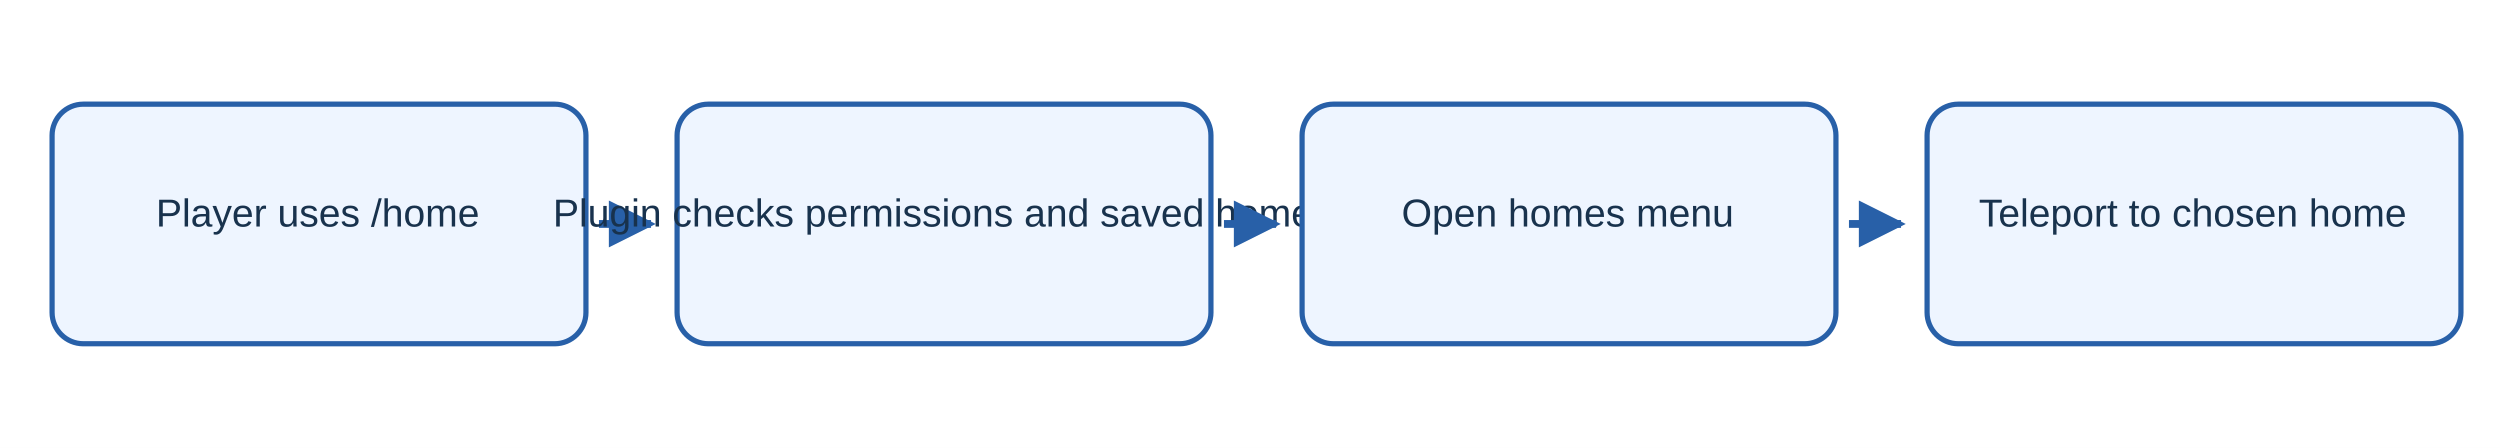
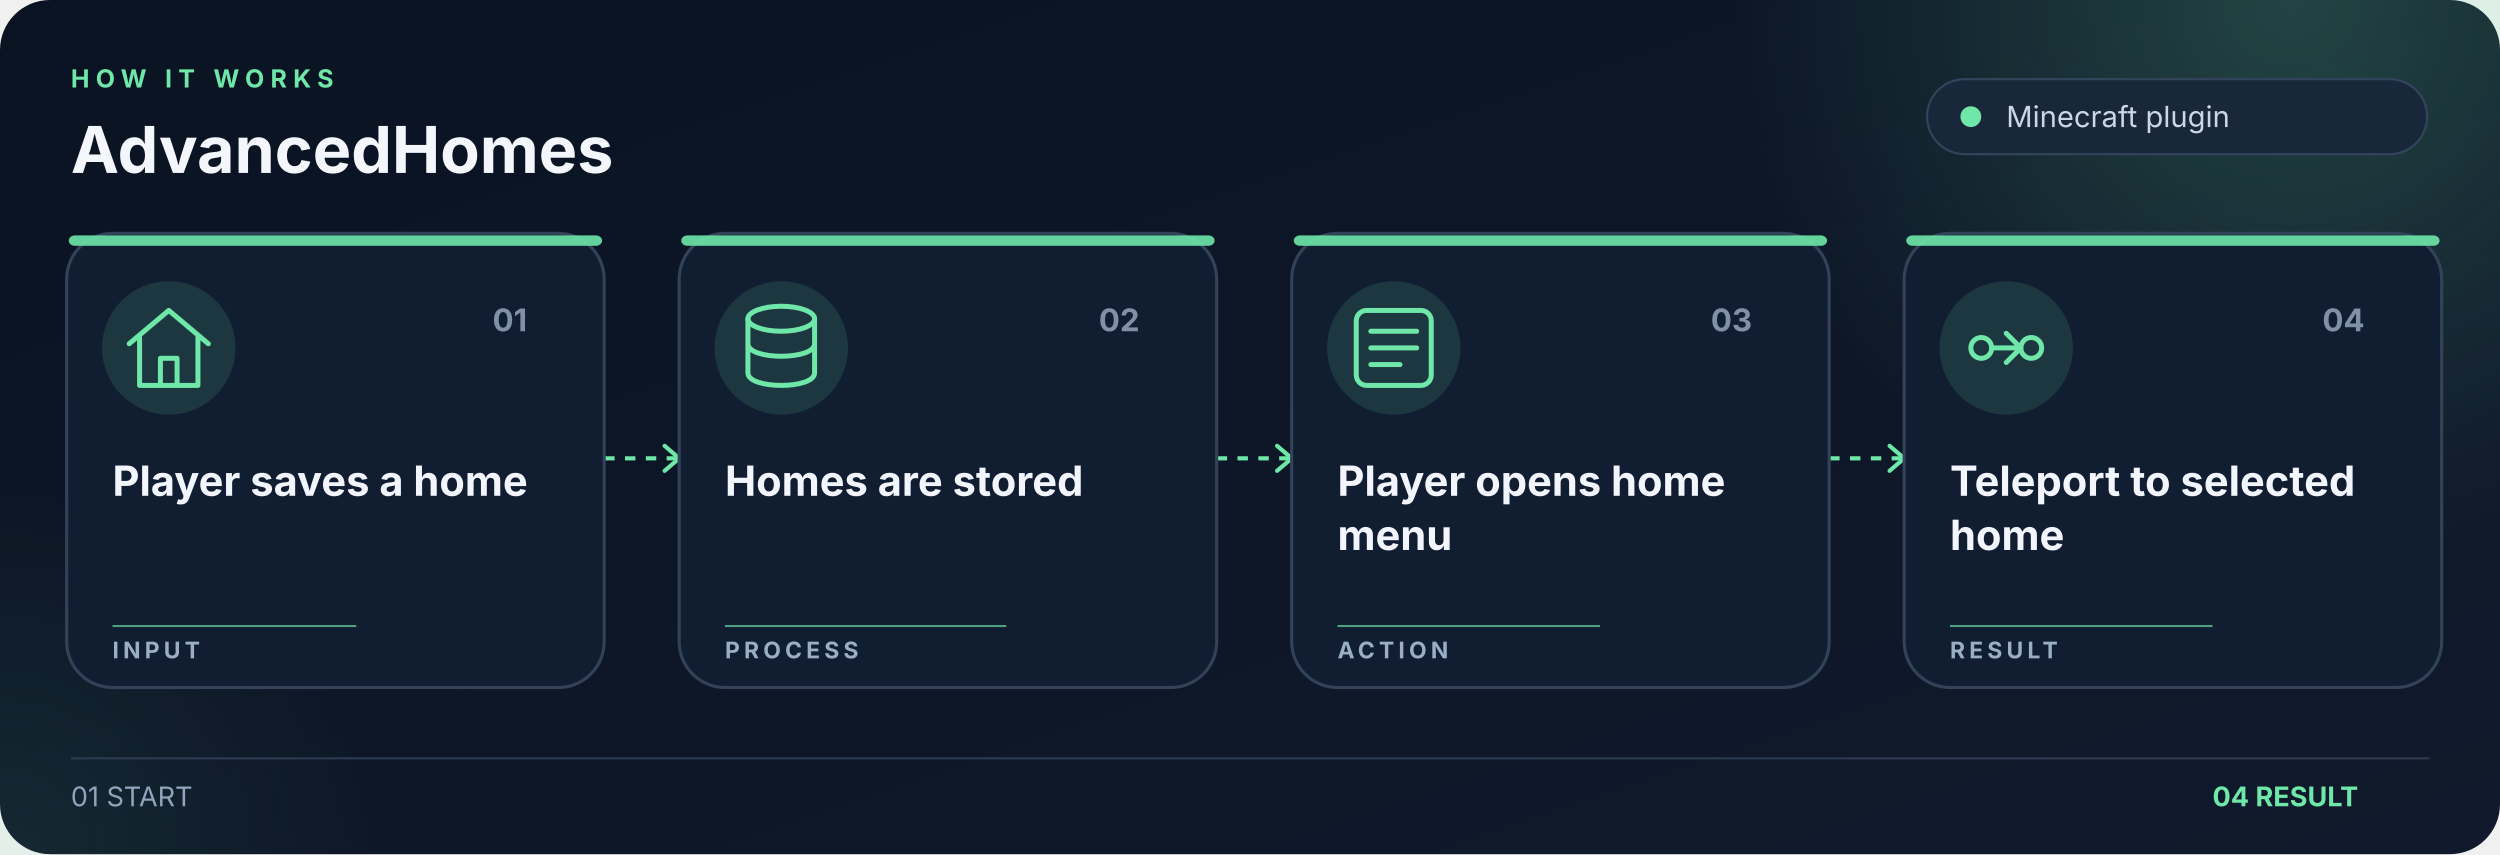
- <svg xmlns="http://www.w3.org/2000/svg" width="960" height="172" viewBox="0 0 960 172" role="img" aria-label="Workflow: Player uses /home, Plugin checks permissions and saved homes, Open homes menu, Teleport to chosen home">
+ <svg xmlns="http://www.w3.org/2000/svg" width="1200" height="410" viewBox="0 0 1200 410" role="img" aria-label="Workflow for AdvancedHomes: Player saves a home, Homes are stored, Player opens home menu, Teleport to selected home">
  <defs>
-     <marker id="arrow" viewBox="0 0 10 10" refX="9" refY="5" markerWidth="6" markerHeight="6" orient="auto">
-       <path d="M 0 0 L 10 5 L 0 10 z" fill="#2860a8" />
-     </marker>
+     <linearGradient id="bg" x2="1" y2="1">
+       <stop stop-color="#091322" />
+       <stop offset="1" stop-color="#111a2c" />
+     </linearGradient>
+     <radialGradient id="glow">
+       <stop stop-color="#6ee7a8" stop-opacity=".22" />
+       <stop offset="1" stop-color="#6ee7a8" stop-opacity="0" />
+     </radialGradient>
  </defs>
-   <rect width="960" height="172" fill="#ffffff" />
-   <rect x="20" y="40" width="205" height="92" rx="12" fill="#eef5ff" stroke="#2860a8" stroke-width="2" />
-   <text x="122" y="87" text-anchor="middle" fill="#18324d" font-family="Arial,sans-serif" font-size="15">Player uses /home</text>
-   <path d="M 230 86 h 20" stroke="#2860a8" stroke-width="3" marker-end="url(#arrow)" />
-   <rect x="260" y="40" width="205" height="92" rx="12" fill="#eef5ff" stroke="#2860a8" stroke-width="2" />
-   <text x="362" y="87" text-anchor="middle" fill="#18324d" font-family="Arial,sans-serif" font-size="15">Plugin checks permissions and saved homes</text>
-   <path d="M 470 86 h 20" stroke="#2860a8" stroke-width="3" marker-end="url(#arrow)" />
-   <rect x="500" y="40" width="205" height="92" rx="12" fill="#eef5ff" stroke="#2860a8" stroke-width="2" />
-   <text x="602" y="87" text-anchor="middle" fill="#18324d" font-family="Arial,sans-serif" font-size="15">Open homes menu</text>
-   <path d="M 710 86 h 20" stroke="#2860a8" stroke-width="3" marker-end="url(#arrow)" />
-   <rect x="740" y="40" width="205" height="92" rx="12" fill="#eef5ff" stroke="#2860a8" stroke-width="2" />
-   <text x="842" y="87" text-anchor="middle" fill="#18324d" font-family="Arial,sans-serif" font-size="15">Teleport to chosen home</text>
+   <style>
+ text { font-family: Inter, Arial, sans-serif; }
+ .flow { animation: move 1.2s linear infinite; }
+ .beacon { animation: pulse 2.2s ease-in-out infinite; }
+ @keyframes move { to { stroke-dashoffset: -20; } }
+ @keyframes pulse { 50% { opacity: .25; } }
+ @media (prefers-reduced-motion: reduce) { .flow,.beacon { animation: none; } }
+ </style>
+   <rect width="1200" height="410" rx="24" fill="url(#bg)" />
+   <circle cx="1100" cy="0" r="270" fill="url(#glow)" />
+   <circle cx="0" cy="410" r="180" fill="url(#glow)" opacity=".4" />
+   <text x="34" y="42" fill="#6ee7a8" font-size="12" font-weight="700" letter-spacing="3">HOW IT WORKS</text>
+   <text x="34" y="83" fill="#f3f6fb" font-size="31" font-weight="700">AdvancedHomes</text>
+   <rect x="925" y="38" width="240" height="36" rx="18" fill="#19273b" stroke="#33455d" />
+   <circle class="beacon" cx="946" cy="56" r="5" fill="#6ee7a8" />
+   <text x="963" y="61" fill="#c9d7e7" font-size="14">Minecraft plugin</text>
+   <path d="M290 220 H326" stroke="#6ee7a8" stroke-width="2" stroke-dasharray="5 5" class="flow" />
+   <path d="m319 214 7 6-7 6" fill="none" stroke="#6ee7a8" stroke-width="2" stroke-linecap="round" stroke-linejoin="round" />
+   <path d="M584 220 H620" stroke="#6ee7a8" stroke-width="2" stroke-dasharray="5 5" class="flow" />
+   <path d="m613 214 7 6-7 6" fill="none" stroke="#6ee7a8" stroke-width="2" stroke-linecap="round" stroke-linejoin="round" />
+   <path d="M878 220 H914" stroke="#6ee7a8" stroke-width="2" stroke-dasharray="5 5" class="flow" />
+   <path d="m907 214 7 6-7 6" fill="none" stroke="#6ee7a8" stroke-width="2" stroke-linecap="round" stroke-linejoin="round" />
+   <g class="card c0" aria-label="Step 1: Player saves a home">
+     <rect x="32" y="112" width="258" height="218" rx="22" fill="#111d31" stroke="#324259" stroke-width="1.5" />
+     <rect x="33" y="113" width="256" height="5" rx="3" fill="#6ee7a8" opacity=".9" />
+     <circle cx="81" cy="167" r="32" fill="#6ee7a8" opacity=".13" />
+     <g transform="translate(57 143)" fill="none" stroke="#6ee7a8" stroke-width="2.4" stroke-linecap="round" stroke-linejoin="round">
+       <path d="m5 22 19-16 19 16M10 19v23h28V19M20 42V29h8v13" />
+     </g>
+     <text x="253" y="159" text-anchor="end" fill="#8090a7" font-size="15" font-weight="700">01</text>
+     <text x="54" y="238" fill="#f2f6fc" font-size="20" font-weight="650">
+       <tspan x="54" dy="0">Player saves a home</tspan>
+     </text>
+     <rect x="54" y="300" width="117" height="1" fill="#6ee7a8" opacity=".65" />
+     <text x="54" y="316" fill="#9aaec5" font-size="11" font-weight="700" letter-spacing="2">INPUT</text>
+   </g>
+   <g class="card c1" aria-label="Step 2: Homes are stored">
+     <rect x="326" y="112" width="258" height="218" rx="22" fill="#111d31" stroke="#324259" stroke-width="1.5" />
+     <rect x="327" y="113" width="256" height="5" rx="3" fill="#6ee7a8" opacity=".9" />
+     <circle cx="375" cy="167" r="32" fill="#6ee7a8" opacity=".13" />
+     <g transform="translate(351 143)" fill="none" stroke="#6ee7a8" stroke-width="2.4" stroke-linecap="round" stroke-linejoin="round">
+       <ellipse cx="24" cy="10" rx="16" ry="6" />
+       <path d="M8 10v26c0 8 32 8 32 0V10M8 22c0 8 32 8 32 0" />
+     </g>
+     <text x="547" y="159" text-anchor="end" fill="#8090a7" font-size="15" font-weight="700">02</text>
+     <text x="348" y="238" fill="#f2f6fc" font-size="20" font-weight="650">
+       <tspan x="348" dy="0">Homes are stored</tspan>
+     </text>
+     <rect x="348" y="300" width="135" height="1" fill="#6ee7a8" opacity=".65" />
+     <text x="348" y="316" fill="#9aaec5" font-size="11" font-weight="700" letter-spacing="2">PROCESS</text>
+   </g>
+   <g class="card c2" aria-label="Step 3: Player opens home menu">
+     <rect x="620" y="112" width="258" height="218" rx="22" fill="#111d31" stroke="#324259" stroke-width="1.5" />
+     <rect x="621" y="113" width="256" height="5" rx="3" fill="#6ee7a8" opacity=".9" />
+     <circle cx="669" cy="167" r="32" fill="#6ee7a8" opacity=".13" />
+     <g transform="translate(645 143)" fill="none" stroke="#6ee7a8" stroke-width="2.4" stroke-linecap="round" stroke-linejoin="round">
+       <rect x="6" y="6" width="36" height="36" rx="5" />
+       <path d="M13 16h22M13 24h22M13 32h14" />
+     </g>
+     <text x="841" y="159" text-anchor="end" fill="#8090a7" font-size="15" font-weight="700">03</text>
+     <text x="642" y="238" fill="#f2f6fc" font-size="20" font-weight="650">
+       <tspan x="642" dy="0">Player opens home</tspan>
+       <tspan x="642" dy="26">menu</tspan>
+     </text>
+     <rect x="642" y="300" width="126" height="1" fill="#6ee7a8" opacity=".65" />
+     <text x="642" y="316" fill="#9aaec5" font-size="11" font-weight="700" letter-spacing="2">ACTION</text>
+   </g>
+   <g class="card c3" aria-label="Step 4: Teleport to selected home">
+     <rect x="914" y="112" width="258" height="218" rx="22" fill="#111d31" stroke="#324259" stroke-width="1.5" />
+     <rect x="915" y="113" width="256" height="5" rx="3" fill="#6ee7a8" opacity=".9" />
+     <circle cx="963" cy="167" r="32" fill="#6ee7a8" opacity=".13" />
+     <g transform="translate(939 143)" fill="none" stroke="#6ee7a8" stroke-width="2.4" stroke-linecap="round" stroke-linejoin="round">
+       <circle cx="12" cy="24" r="5" />
+       <circle cx="36" cy="24" r="5" />
+       <path d="M17 24h14m-7-7 7 7-7 7" />
+     </g>
+     <text x="1135" y="159" text-anchor="end" fill="#8090a7" font-size="15" font-weight="700">04</text>
+     <text x="936" y="238" fill="#f2f6fc" font-size="20" font-weight="650">
+       <tspan x="936" dy="0">Teleport to selected</tspan>
+       <tspan x="936" dy="26">home</tspan>
+     </text>
+     <rect x="936" y="300" width="126" height="1" fill="#6ee7a8" opacity=".65" />
+     <text x="936" y="316" fill="#9aaec5" font-size="11" font-weight="700" letter-spacing="2">RESULT</text>
+   </g>
+   <path d="M34 364 H1166" stroke="#2c3b51" stroke-width="1" />
+   <text x="34" y="387" fill="#91a4bb" font-size="13">01  START</text>
+   <text x="1062" y="387" fill="#6ee7a8" font-size="13" font-weight="700">04  RESULT</text>
</svg>
